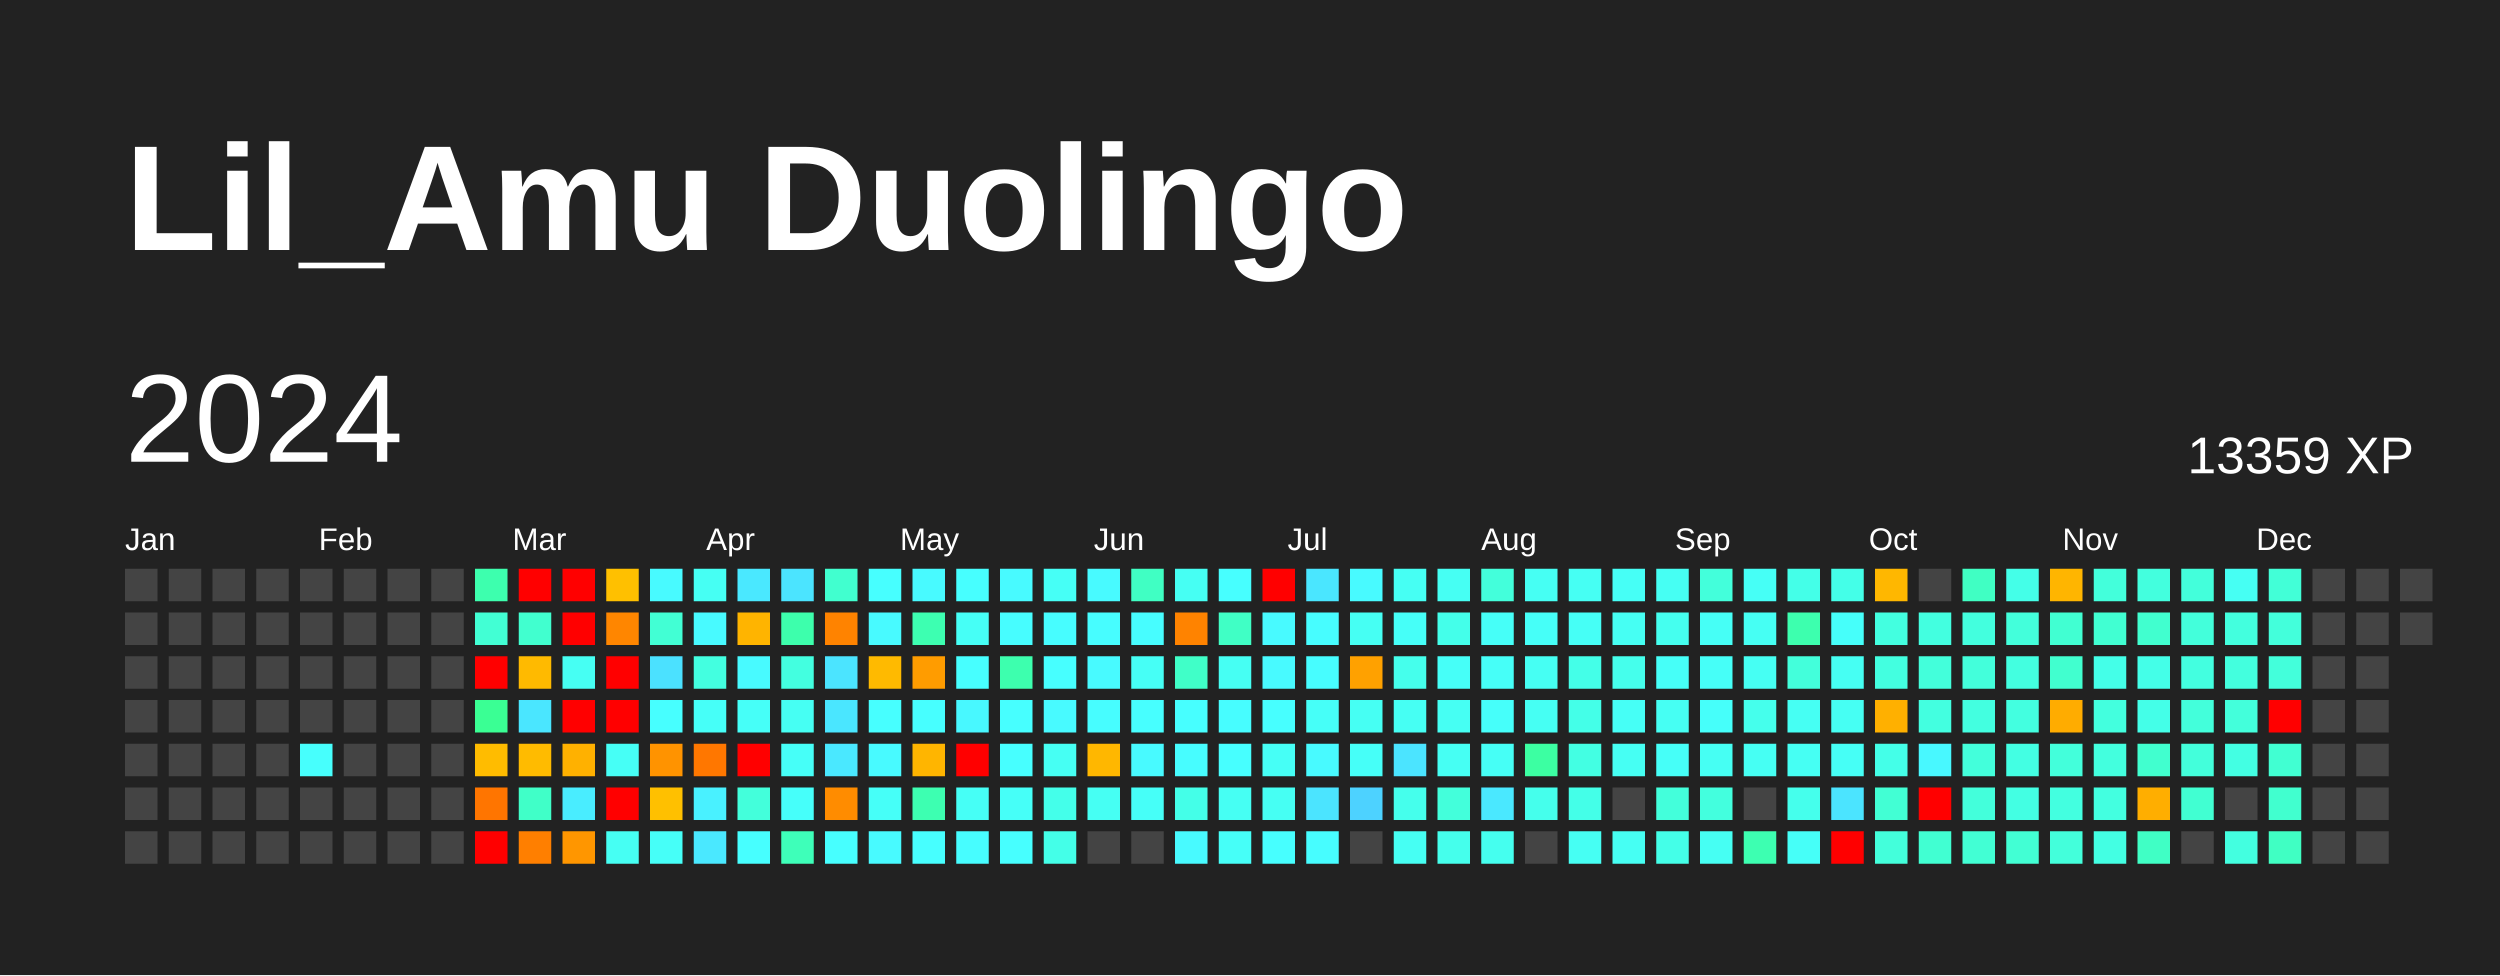
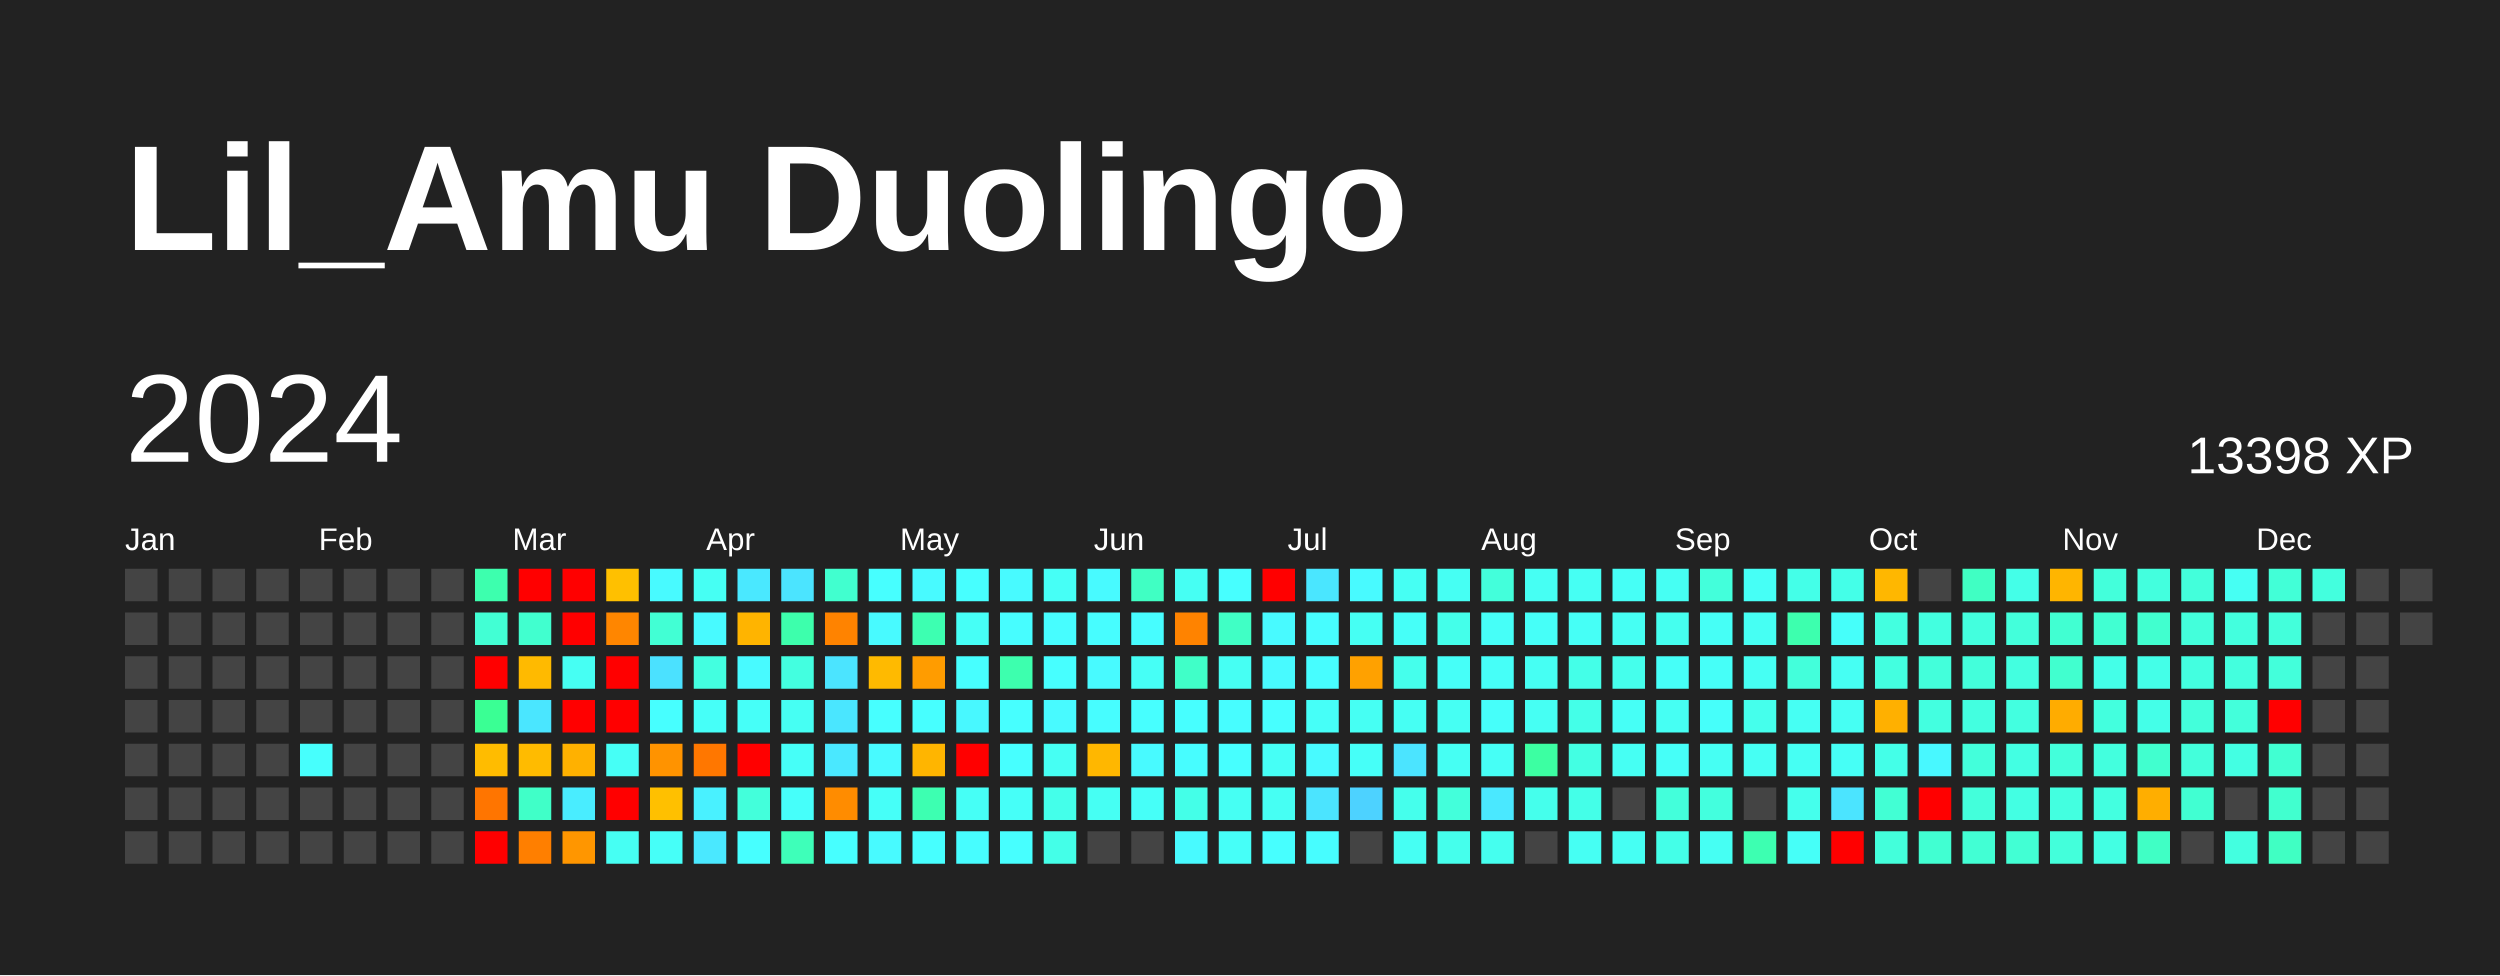
<svg xmlns="http://www.w3.org/2000/svg" baseProfile="full" height="78mm" version="1.1" viewBox="0,0,200,78" width="200mm">
  <defs />
  <rect fill="#222222" height="78" width="200" x="0" y="0" />
  <text fill="#FFFFFF" style="font-size:12px; font-family:Arial; font-weight:bold;" x="10" y="20">Lil_Amu Duolingo</text>
  <text dominant-baseline="hanging" fill="#FFFFFF" style="font-size:10.0px; font-family:Arial;" x="10" y="30">2024</text>
-   <text dominant-baseline="hanging" fill="#FFFFFF" style="font-size:4.125px; font-family:Arial;" x="175" y="35">13359 XP</text>
+   <text dominant-baseline="hanging" fill="#FFFFFF" style="font-size:4.125px; font-family:Arial;" x="175" y="35">13398 XP</text>
  <text fill="#FFFFFF" style="font-size:2.5px; font-family:Arial" x="10.0" y="44">Jan</text>
  <text fill="#FFFFFF" style="font-size:2.5px; font-family:Arial" x="25.5" y="44">Feb</text>
  <text fill="#FFFFFF" style="font-size:2.5px; font-family:Arial" x="41.0" y="44">Mar</text>
  <text fill="#FFFFFF" style="font-size:2.5px; font-family:Arial" x="56.5" y="44">Apr</text>
  <text fill="#FFFFFF" style="font-size:2.5px; font-family:Arial" x="72.0" y="44">May</text>
  <text fill="#FFFFFF" style="font-size:2.5px; font-family:Arial" x="87.5" y="44">Jun</text>
  <text fill="#FFFFFF" style="font-size:2.5px; font-family:Arial" x="103.0" y="44">Jul</text>
  <text fill="#FFFFFF" style="font-size:2.5px; font-family:Arial" x="118.5" y="44">Aug</text>
  <text fill="#FFFFFF" style="font-size:2.5px; font-family:Arial" x="134.0" y="44">Sep</text>
  <text fill="#FFFFFF" style="font-size:2.5px; font-family:Arial" x="149.5" y="44">Oct</text>
  <text fill="#FFFFFF" style="font-size:2.5px; font-family:Arial" x="165.0" y="44">Nov</text>
  <text fill="#FFFFFF" style="font-size:2.5px; font-family:Arial" x="180.5" y="44">Dec</text>
  <rect fill="#444444" height="2.6" width="2.6" x="10.0" y="45.5" />
  <rect fill="#444444" height="2.6" width="2.6" x="10.0" y="49.0" />
  <rect fill="#444444" height="2.6" width="2.6" x="10.0" y="52.5" />
  <rect fill="#444444" height="2.6" width="2.6" x="10.0" y="56.0" />
  <rect fill="#444444" height="2.6" width="2.6" x="10.0" y="59.5" />
  <rect fill="#444444" height="2.6" width="2.6" x="10.0" y="63.0" />
  <rect fill="#444444" height="2.6" width="2.6" x="10.0" y="66.5" />
  <rect fill="#444444" height="2.6" width="2.6" x="13.5" y="45.5" />
  <rect fill="#444444" height="2.6" width="2.6" x="13.5" y="49.0" />
  <rect fill="#444444" height="2.6" width="2.6" x="13.5" y="52.5" />
  <rect fill="#444444" height="2.6" width="2.6" x="13.5" y="56.0" />
  <rect fill="#444444" height="2.6" width="2.6" x="13.5" y="59.5" />
  <rect fill="#444444" height="2.6" width="2.6" x="13.5" y="63.0" />
  <rect fill="#444444" height="2.6" width="2.6" x="13.5" y="66.5" />
  <rect fill="#444444" height="2.6" width="2.6" x="17.0" y="45.5" />
  <rect fill="#444444" height="2.6" width="2.6" x="17.0" y="49.0" />
  <rect fill="#444444" height="2.6" width="2.6" x="17.0" y="52.5" />
  <rect fill="#444444" height="2.6" width="2.6" x="17.0" y="56.0" />
  <rect fill="#444444" height="2.6" width="2.6" x="17.0" y="59.5" />
  <rect fill="#444444" height="2.6" width="2.6" x="17.0" y="63.0" />
  <rect fill="#444444" height="2.6" width="2.6" x="17.0" y="66.5" />
  <rect fill="#444444" height="2.6" width="2.6" x="20.5" y="45.5" />
  <rect fill="#444444" height="2.6" width="2.6" x="20.5" y="49.0" />
  <rect fill="#444444" height="2.6" width="2.6" x="20.5" y="52.5" />
  <rect fill="#444444" height="2.6" width="2.6" x="20.5" y="56.0" />
  <rect fill="#444444" height="2.6" width="2.6" x="20.5" y="59.5" />
  <rect fill="#444444" height="2.6" width="2.6" x="20.5" y="63.0" />
  <rect fill="#444444" height="2.6" width="2.6" x="20.5" y="66.5" />
  <rect fill="#444444" height="2.6" width="2.6" x="24.0" y="45.5" />
  <rect fill="#444444" height="2.6" width="2.6" x="24.0" y="49.0" />
  <rect fill="#444444" height="2.6" width="2.6" x="24.0" y="52.5" />
  <rect fill="#444444" height="2.6" width="2.6" x="24.0" y="56.0" />
  <rect fill="#47fffd" height="2.6" width="2.6" x="24.0" y="59.5" />
  <rect fill="#444444" height="2.6" width="2.6" x="24.0" y="63.0" />
  <rect fill="#444444" height="2.6" width="2.6" x="24.0" y="66.5" />
  <rect fill="#444444" height="2.6" width="2.6" x="27.5" y="45.5" />
  <rect fill="#444444" height="2.6" width="2.6" x="27.5" y="49.0" />
  <rect fill="#444444" height="2.6" width="2.6" x="27.5" y="52.5" />
  <rect fill="#444444" height="2.6" width="2.6" x="27.5" y="56.0" />
  <rect fill="#444444" height="2.6" width="2.6" x="27.5" y="59.5" />
  <rect fill="#444444" height="2.6" width="2.6" x="27.5" y="63.0" />
  <rect fill="#444444" height="2.6" width="2.6" x="27.5" y="66.5" />
  <rect fill="#444444" height="2.6" width="2.6" x="31.0" y="45.5" />
  <rect fill="#444444" height="2.6" width="2.6" x="31.0" y="49.0" />
  <rect fill="#444444" height="2.6" width="2.6" x="31.0" y="52.5" />
  <rect fill="#444444" height="2.6" width="2.6" x="31.0" y="56.0" />
  <rect fill="#444444" height="2.6" width="2.6" x="31.0" y="59.5" />
  <rect fill="#444444" height="2.6" width="2.6" x="31.0" y="63.0" />
  <rect fill="#444444" height="2.6" width="2.6" x="31.0" y="66.5" />
  <rect fill="#444444" height="2.6" width="2.6" x="34.5" y="45.5" />
  <rect fill="#444444" height="2.6" width="2.6" x="34.5" y="49.0" />
  <rect fill="#444444" height="2.6" width="2.6" x="34.5" y="52.5" />
  <rect fill="#444444" height="2.6" width="2.6" x="34.5" y="56.0" />
  <rect fill="#444444" height="2.6" width="2.6" x="34.5" y="59.5" />
  <rect fill="#444444" height="2.6" width="2.6" x="34.5" y="63.0" />
  <rect fill="#444444" height="2.6" width="2.6" x="34.5" y="66.5" />
  <rect fill="#3dffae" height="2.6" width="2.6" x="38.0" y="45.5" />
  <rect fill="#42ffd4" height="2.6" width="2.6" x="38.0" y="49.0" />
  <rect fill="red" height="2.6" width="2.6" x="38.0" y="52.5" />
  <rect fill="#3aff94" height="2.6" width="2.6" x="38.0" y="56.0" />
  <rect fill="#ffbc00" height="2.6" width="2.6" x="38.0" y="59.5" />
  <rect fill="#ff7500" height="2.6" width="2.6" x="38.0" y="63.0" />
  <rect fill="red" height="2.6" width="2.6" x="38.0" y="66.5" />
  <rect fill="red" height="2.6" width="2.6" x="41.5" y="45.5" />
  <rect fill="#41ffcf" height="2.6" width="2.6" x="41.5" y="49.0" />
  <rect fill="#ffba00" height="2.6" width="2.6" x="41.5" y="52.5" />
  <rect fill="#4ae6ff" height="2.6" width="2.6" x="41.5" y="56.0" />
  <rect fill="#ffbb00" height="2.6" width="2.6" x="41.5" y="59.5" />
  <rect fill="#40ffc8" height="2.6" width="2.6" x="41.5" y="63.0" />
  <rect fill="#ff7f00" height="2.6" width="2.6" x="41.5" y="66.5" />
  <rect fill="red" height="2.6" width="2.6" x="45.0" y="45.5" />
  <rect fill="red" height="2.6" width="2.6" x="45.0" y="49.0" />
  <rect fill="#46fff3" height="2.6" width="2.6" x="45.0" y="52.5" />
  <rect fill="red" height="2.6" width="2.6" x="45.0" y="56.0" />
  <rect fill="#ffb100" height="2.6" width="2.6" x="45.0" y="59.5" />
  <rect fill="#49edff" height="2.6" width="2.6" x="45.0" y="63.0" />
  <rect fill="#ff9600" height="2.6" width="2.6" x="45.0" y="66.5" />
  <rect fill="#ffc000" height="2.6" width="2.6" x="48.5" y="45.5" />
  <rect fill="#ff8600" height="2.6" width="2.6" x="48.5" y="49.0" />
  <rect fill="red" height="2.6" width="2.6" x="48.5" y="52.5" />
  <rect fill="red" height="2.6" width="2.6" x="48.5" y="56.0" />
  <rect fill="#46fff6" height="2.6" width="2.6" x="48.5" y="59.5" />
  <rect fill="red" height="2.6" width="2.6" x="48.5" y="63.0" />
  <rect fill="#46fff3" height="2.6" width="2.6" x="48.5" y="66.5" />
  <rect fill="#48faff" height="2.6" width="2.6" x="52.0" y="45.5" />
  <rect fill="#42ffd4" height="2.6" width="2.6" x="52.0" y="49.0" />
  <rect fill="#4be1ff" height="2.6" width="2.6" x="52.0" y="52.5" />
  <rect fill="#47ffff" height="2.6" width="2.6" x="52.0" y="56.0" />
  <rect fill="#ff9300" height="2.6" width="2.6" x="52.0" y="59.5" />
  <rect fill="#ffc000" height="2.6" width="2.6" x="52.0" y="63.0" />
  <rect fill="#46fff8" height="2.6" width="2.6" x="52.0" y="66.5" />
  <rect fill="#46fff3" height="2.6" width="2.6" x="55.5" y="45.5" />
  <rect fill="#48faff" height="2.6" width="2.6" x="55.5" y="49.0" />
  <rect fill="#43ffe0" height="2.6" width="2.6" x="55.5" y="52.5" />
  <rect fill="#46fff8" height="2.6" width="2.6" x="55.5" y="56.0" />
  <rect fill="#ff7700" height="2.6" width="2.6" x="55.5" y="59.5" />
  <rect fill="#49f1ff" height="2.6" width="2.6" x="55.5" y="63.0" />
  <rect fill="#4ae8ff" height="2.6" width="2.6" x="55.5" y="66.5" />
  <rect fill="#4ae8ff" height="2.6" width="2.6" x="59.0" y="45.5" />
  <rect fill="#ffb400" height="2.6" width="2.6" x="59.0" y="49.0" />
  <rect fill="#48faff" height="2.6" width="2.6" x="59.0" y="52.5" />
  <rect fill="#46fff8" height="2.6" width="2.6" x="59.0" y="56.0" />
  <rect fill="red" height="2.6" width="2.6" x="59.0" y="59.5" />
  <rect fill="#43ffdb" height="2.6" width="2.6" x="59.0" y="63.0" />
  <rect fill="#47ffff" height="2.6" width="2.6" x="59.0" y="66.5" />
  <rect fill="#4be4ff" height="2.6" width="2.6" x="62.5" y="45.5" />
  <rect fill="#3dffac" height="2.6" width="2.6" x="62.5" y="49.0" />
  <rect fill="#43ffe0" height="2.6" width="2.6" x="62.5" y="52.5" />
  <rect fill="#46fff3" height="2.6" width="2.6" x="62.5" y="56.0" />
  <rect fill="#46fff8" height="2.6" width="2.6" x="62.5" y="59.5" />
  <rect fill="#46fffa" height="2.6" width="2.6" x="62.5" y="63.0" />
  <rect fill="#3effb9" height="2.6" width="2.6" x="62.5" y="66.5" />
  <rect fill="#41ffcf" height="2.6" width="2.6" x="66.0" y="45.5" />
  <rect fill="#ff8300" height="2.6" width="2.6" x="66.0" y="49.0" />
  <rect fill="#4be4ff" height="2.6" width="2.6" x="66.0" y="52.5" />
  <rect fill="#4ae6ff" height="2.6" width="2.6" x="66.0" y="56.0" />
  <rect fill="#4ae8ff" height="2.6" width="2.6" x="66.0" y="59.5" />
  <rect fill="#ff8c00" height="2.6" width="2.6" x="66.0" y="63.0" />
  <rect fill="#47ffff" height="2.6" width="2.6" x="66.0" y="66.5" />
  <rect fill="#47ffff" height="2.6" width="2.6" x="69.5" y="45.5" />
  <rect fill="#48faff" height="2.6" width="2.6" x="69.5" y="49.0" />
  <rect fill="#ffba00" height="2.6" width="2.6" x="69.5" y="52.5" />
  <rect fill="#47ffff" height="2.6" width="2.6" x="69.5" y="56.0" />
  <rect fill="#48faff" height="2.6" width="2.6" x="69.5" y="59.5" />
  <rect fill="#46fff8" height="2.6" width="2.6" x="69.5" y="63.0" />
  <rect fill="#48faff" height="2.6" width="2.6" x="69.5" y="66.5" />
  <rect fill="#48faff" height="2.6" width="2.6" x="73.0" y="45.5" />
  <rect fill="#3dffb1" height="2.6" width="2.6" x="73.0" y="49.0" />
  <rect fill="#ff9c00" height="2.6" width="2.6" x="73.0" y="52.5" />
  <rect fill="#47ffff" height="2.6" width="2.6" x="73.0" y="56.0" />
  <rect fill="#ffb500" height="2.6" width="2.6" x="73.0" y="59.5" />
  <rect fill="#3dffb1" height="2.6" width="2.6" x="73.0" y="63.0" />
  <rect fill="#47ffff" height="2.6" width="2.6" x="73.0" y="66.5" />
  <rect fill="#47ffff" height="2.6" width="2.6" x="76.5" y="45.5" />
  <rect fill="#46fff6" height="2.6" width="2.6" x="76.5" y="49.0" />
  <rect fill="#47ffff" height="2.6" width="2.6" x="76.5" y="52.5" />
  <rect fill="#48f8ff" height="2.6" width="2.6" x="76.5" y="56.0" />
  <rect fill="red" height="2.6" width="2.6" x="76.5" y="59.5" />
  <rect fill="#46fff6" height="2.6" width="2.6" x="76.5" y="63.0" />
  <rect fill="#47fdff" height="2.6" width="2.6" x="76.5" y="66.5" />
  <rect fill="#48faff" height="2.6" width="2.6" x="80.0" y="45.5" />
  <rect fill="#47fdff" height="2.6" width="2.6" x="80.0" y="49.0" />
  <rect fill="#3dffae" height="2.6" width="2.6" x="80.0" y="52.5" />
  <rect fill="#47ffff" height="2.6" width="2.6" x="80.0" y="56.0" />
  <rect fill="#47ffff" height="2.6" width="2.6" x="80.0" y="59.5" />
  <rect fill="#46fff8" height="2.6" width="2.6" x="80.0" y="63.0" />
  <rect fill="#47ffff" height="2.6" width="2.6" x="80.0" y="66.5" />
  <rect fill="#46fff6" height="2.6" width="2.6" x="83.5" y="45.5" />
  <rect fill="#47fdff" height="2.6" width="2.6" x="83.5" y="49.0" />
  <rect fill="#47ffff" height="2.6" width="2.6" x="83.5" y="52.5" />
  <rect fill="#48faff" height="2.6" width="2.6" x="83.5" y="56.0" />
  <rect fill="#46fff3" height="2.6" width="2.6" x="83.5" y="59.5" />
  <rect fill="#44ffea" height="2.6" width="2.6" x="83.5" y="63.0" />
  <rect fill="#44ffe8" height="2.6" width="2.6" x="83.5" y="66.5" />
  <rect fill="#48faff" height="2.6" width="2.6" x="87.0" y="45.5" />
  <rect fill="#47fdff" height="2.6" width="2.6" x="87.0" y="49.0" />
  <rect fill="#48faff" height="2.6" width="2.6" x="87.0" y="52.5" />
  <rect fill="#47fdff" height="2.6" width="2.6" x="87.0" y="56.0" />
  <rect fill="#ffb700" height="2.6" width="2.6" x="87.0" y="59.5" />
  <rect fill="#46fff3" height="2.6" width="2.6" x="87.0" y="63.0" />
  <rect fill="#444444" height="2.6" width="2.6" x="87.0" y="66.5" />
  <rect fill="#40ffc3" height="2.6" width="2.6" x="90.5" y="45.5" />
  <rect fill="#47fdff" height="2.6" width="2.6" x="90.5" y="49.0" />
  <rect fill="#46fff6" height="2.6" width="2.6" x="90.5" y="52.5" />
  <rect fill="#47ffff" height="2.6" width="2.6" x="90.5" y="56.0" />
  <rect fill="#48faff" height="2.6" width="2.6" x="90.5" y="59.5" />
  <rect fill="#46fff8" height="2.6" width="2.6" x="90.5" y="63.0" />
  <rect fill="#444444" height="2.6" width="2.6" x="90.5" y="66.5" />
  <rect fill="#46fff3" height="2.6" width="2.6" x="94.0" y="45.5" />
  <rect fill="#ff8300" height="2.6" width="2.6" x="94.0" y="49.0" />
  <rect fill="#40ffc8" height="2.6" width="2.6" x="94.0" y="52.5" />
  <rect fill="#47ffff" height="2.6" width="2.6" x="94.0" y="56.0" />
  <rect fill="#47fdff" height="2.6" width="2.6" x="94.0" y="59.5" />
  <rect fill="#44ffe8" height="2.6" width="2.6" x="94.0" y="63.0" />
  <rect fill="#48faff" height="2.6" width="2.6" x="94.0" y="66.5" />
  <rect fill="#47ffff" height="2.6" width="2.6" x="97.5" y="45.5" />
  <rect fill="#40ffc5" height="2.6" width="2.6" x="97.5" y="49.0" />
  <rect fill="#46fff3" height="2.6" width="2.6" x="97.5" y="52.5" />
  <rect fill="#47fdff" height="2.6" width="2.6" x="97.5" y="56.0" />
  <rect fill="#47ffff" height="2.6" width="2.6" x="97.5" y="59.5" />
  <rect fill="#46fff3" height="2.6" width="2.6" x="97.5" y="63.0" />
  <rect fill="#46fff8" height="2.6" width="2.6" x="97.5" y="66.5" />
  <rect fill="red" height="2.6" width="2.6" x="101.0" y="45.5" />
  <rect fill="#48faff" height="2.6" width="2.6" x="101.0" y="49.0" />
  <rect fill="#48faff" height="2.6" width="2.6" x="101.0" y="52.5" />
  <rect fill="#47ffff" height="2.6" width="2.6" x="101.0" y="56.0" />
  <rect fill="#46fff6" height="2.6" width="2.6" x="101.0" y="59.5" />
  <rect fill="#46fff3" height="2.6" width="2.6" x="101.0" y="63.0" />
  <rect fill="#47ffff" height="2.6" width="2.6" x="101.0" y="66.5" />
  <rect fill="#4ae6ff" height="2.6" width="2.6" x="104.5" y="45.5" />
  <rect fill="#47fdff" height="2.6" width="2.6" x="104.5" y="49.0" />
  <rect fill="#47fdff" height="2.6" width="2.6" x="104.5" y="52.5" />
  <rect fill="#46fff8" height="2.6" width="2.6" x="104.5" y="56.0" />
  <rect fill="#48faff" height="2.6" width="2.6" x="104.5" y="59.5" />
  <rect fill="#4be4ff" height="2.6" width="2.6" x="104.5" y="63.0" />
  <rect fill="#47fdff" height="2.6" width="2.6" x="104.5" y="66.5" />
  <rect fill="#48faff" height="2.6" width="2.6" x="108.0" y="45.5" />
  <rect fill="#46fff3" height="2.6" width="2.6" x="108.0" y="49.0" />
  <rect fill="#ffa100" height="2.6" width="2.6" x="108.0" y="52.5" />
  <rect fill="#46fff3" height="2.6" width="2.6" x="108.0" y="56.0" />
  <rect fill="#46fff8" height="2.6" width="2.6" x="108.0" y="59.5" />
  <rect fill="#4dd2ff" height="2.6" width="2.6" x="108.0" y="63.0" />
  <rect fill="#444444" height="2.6" width="2.6" x="108.0" y="66.5" />
  <rect fill="#46fff3" height="2.6" width="2.6" x="111.5" y="45.5" />
  <rect fill="#46fff8" height="2.6" width="2.6" x="111.5" y="49.0" />
  <rect fill="#45ffec" height="2.6" width="2.6" x="111.5" y="52.5" />
  <rect fill="#46fff3" height="2.6" width="2.6" x="111.5" y="56.0" />
  <rect fill="#4be4ff" height="2.6" width="2.6" x="111.5" y="59.5" />
  <rect fill="#45ffec" height="2.6" width="2.6" x="111.5" y="63.0" />
  <rect fill="#46fff3" height="2.6" width="2.6" x="111.5" y="66.5" />
  <rect fill="#46fff3" height="2.6" width="2.6" x="115.0" y="45.5" />
  <rect fill="#44ffea" height="2.6" width="2.6" x="115.0" y="49.0" />
  <rect fill="#46fff8" height="2.6" width="2.6" x="115.0" y="52.5" />
  <rect fill="#46fff3" height="2.6" width="2.6" x="115.0" y="56.0" />
  <rect fill="#46fff3" height="2.6" width="2.6" x="115.0" y="59.5" />
  <rect fill="#43ffdb" height="2.6" width="2.6" x="115.0" y="63.0" />
  <rect fill="#45ffec" height="2.6" width="2.6" x="115.0" y="66.5" />
  <rect fill="#43ffdb" height="2.6" width="2.6" x="118.5" y="45.5" />
  <rect fill="#46fff8" height="2.6" width="2.6" x="118.5" y="49.0" />
  <rect fill="#46fff8" height="2.6" width="2.6" x="118.5" y="52.5" />
  <rect fill="#46fffa" height="2.6" width="2.6" x="118.5" y="56.0" />
  <rect fill="#46fff6" height="2.6" width="2.6" x="118.5" y="59.5" />
  <rect fill="#4ae8ff" height="2.6" width="2.6" x="118.5" y="63.0" />
  <rect fill="#45ffef" height="2.6" width="2.6" x="118.5" y="66.5" />
  <rect fill="#46fff3" height="2.6" width="2.6" x="122.0" y="45.5" />
  <rect fill="#46fff8" height="2.6" width="2.6" x="122.0" y="49.0" />
  <rect fill="#46fff3" height="2.6" width="2.6" x="122.0" y="52.5" />
  <rect fill="#46fff3" height="2.6" width="2.6" x="122.0" y="56.0" />
  <rect fill="#3cffa2" height="2.6" width="2.6" x="122.0" y="59.5" />
  <rect fill="#45ffec" height="2.6" width="2.6" x="122.0" y="63.0" />
  <rect fill="#444444" height="2.6" width="2.6" x="122.0" y="66.5" />
  <rect fill="#46fff3" height="2.6" width="2.6" x="125.5" y="45.5" />
  <rect fill="#46fff6" height="2.6" width="2.6" x="125.5" y="49.0" />
  <rect fill="#44ffe8" height="2.6" width="2.6" x="125.5" y="52.5" />
  <rect fill="#44ffe8" height="2.6" width="2.6" x="125.5" y="56.0" />
  <rect fill="#43ffe3" height="2.6" width="2.6" x="125.5" y="59.5" />
  <rect fill="#44ffe8" height="2.6" width="2.6" x="125.5" y="63.0" />
  <rect fill="#46fff3" height="2.6" width="2.6" x="125.5" y="66.5" />
  <rect fill="#46fff6" height="2.6" width="2.6" x="129.0" y="45.5" />
  <rect fill="#46fff3" height="2.6" width="2.6" x="129.0" y="49.0" />
  <rect fill="#45ffec" height="2.6" width="2.6" x="129.0" y="52.5" />
  <rect fill="#46fff6" height="2.6" width="2.6" x="129.0" y="56.0" />
  <rect fill="#46fff3" height="2.6" width="2.6" x="129.0" y="59.5" />
  <rect fill="#444444" height="2.6" width="2.6" x="129.0" y="63.0" />
  <rect fill="#46fff3" height="2.6" width="2.6" x="129.0" y="66.5" />
  <rect fill="#46fff3" height="2.6" width="2.6" x="132.5" y="45.5" />
  <rect fill="#45ffef" height="2.6" width="2.6" x="132.5" y="49.0" />
  <rect fill="#46fff8" height="2.6" width="2.6" x="132.5" y="52.5" />
  <rect fill="#46fff3" height="2.6" width="2.6" x="132.5" y="56.0" />
  <rect fill="#46fff8" height="2.6" width="2.6" x="132.5" y="59.5" />
  <rect fill="#43ffdb" height="2.6" width="2.6" x="132.5" y="63.0" />
  <rect fill="#44ffe8" height="2.6" width="2.6" x="132.5" y="66.5" />
  <rect fill="#43ffdb" height="2.6" width="2.6" x="136.0" y="45.5" />
  <rect fill="#46fff6" height="2.6" width="2.6" x="136.0" y="49.0" />
  <rect fill="#46fff8" height="2.6" width="2.6" x="136.0" y="52.5" />
  <rect fill="#46fffa" height="2.6" width="2.6" x="136.0" y="56.0" />
  <rect fill="#46fff3" height="2.6" width="2.6" x="136.0" y="59.5" />
  <rect fill="#43ffde" height="2.6" width="2.6" x="136.0" y="63.0" />
  <rect fill="#46fff3" height="2.6" width="2.6" x="136.0" y="66.5" />
  <rect fill="#46fff6" height="2.6" width="2.6" x="139.5" y="45.5" />
  <rect fill="#46fff3" height="2.6" width="2.6" x="139.5" y="49.0" />
  <rect fill="#46fff3" height="2.6" width="2.6" x="139.5" y="52.5" />
  <rect fill="#45ffec" height="2.6" width="2.6" x="139.5" y="56.0" />
  <rect fill="#46fff3" height="2.6" width="2.6" x="139.5" y="59.5" />
  <rect fill="#444444" height="2.6" width="2.6" x="139.5" y="63.0" />
  <rect fill="#3dffb1" height="2.6" width="2.6" x="139.5" y="66.5" />
  <rect fill="#44ffe8" height="2.6" width="2.6" x="143.0" y="45.5" />
  <rect fill="#3dffae" height="2.6" width="2.6" x="143.0" y="49.0" />
  <rect fill="#43ffdb" height="2.6" width="2.6" x="143.0" y="52.5" />
  <rect fill="#46fff3" height="2.6" width="2.6" x="143.0" y="56.0" />
  <rect fill="#46fff3" height="2.6" width="2.6" x="143.0" y="59.5" />
  <rect fill="#45ffec" height="2.6" width="2.6" x="143.0" y="63.0" />
  <rect fill="#46fff8" height="2.6" width="2.6" x="143.0" y="66.5" />
  <rect fill="#44ffe8" height="2.6" width="2.6" x="146.5" y="45.5" />
  <rect fill="#46fffa" height="2.6" width="2.6" x="146.5" y="49.0" />
  <rect fill="#46fff3" height="2.6" width="2.6" x="146.5" y="52.5" />
  <rect fill="#46fff3" height="2.6" width="2.6" x="146.5" y="56.0" />
  <rect fill="#46fff6" height="2.6" width="2.6" x="146.5" y="59.5" />
  <rect fill="#4be4ff" height="2.6" width="2.6" x="146.5" y="63.0" />
  <rect fill="red" height="2.6" width="2.6" x="146.5" y="66.5" />
  <rect fill="#ffb700" height="2.6" width="2.6" x="150.0" y="45.5" />
  <rect fill="#43ffe0" height="2.6" width="2.6" x="150.0" y="49.0" />
  <rect fill="#43ffe0" height="2.6" width="2.6" x="150.0" y="52.5" />
  <rect fill="#ffb000" height="2.6" width="2.6" x="150.0" y="56.0" />
  <rect fill="#44ffe8" height="2.6" width="2.6" x="150.0" y="59.5" />
  <rect fill="#42ffd4" height="2.6" width="2.6" x="150.0" y="63.0" />
  <rect fill="#43ffdb" height="2.6" width="2.6" x="150.0" y="66.5" />
  <rect fill="#444444" height="2.6" width="2.6" x="153.5" y="45.5" />
  <rect fill="#43ffe0" height="2.6" width="2.6" x="153.5" y="49.0" />
  <rect fill="#43ffdb" height="2.6" width="2.6" x="153.5" y="52.5" />
  <rect fill="#43ffe0" height="2.6" width="2.6" x="153.5" y="56.0" />
  <rect fill="#48f8ff" height="2.6" width="2.6" x="153.5" y="59.5" />
  <rect fill="red" height="2.6" width="2.6" x="153.5" y="63.0" />
  <rect fill="#41ffd2" height="2.6" width="2.6" x="153.5" y="66.5" />
  <rect fill="#40ffc3" height="2.6" width="2.6" x="157.0" y="45.5" />
  <rect fill="#43ffde" height="2.6" width="2.6" x="157.0" y="49.0" />
  <rect fill="#43ffdb" height="2.6" width="2.6" x="157.0" y="52.5" />
  <rect fill="#43ffe0" height="2.6" width="2.6" x="157.0" y="56.0" />
  <rect fill="#43ffdb" height="2.6" width="2.6" x="157.0" y="59.5" />
  <rect fill="#43ffdb" height="2.6" width="2.6" x="157.0" y="63.0" />
  <rect fill="#42ffd4" height="2.6" width="2.6" x="157.0" y="66.5" />
  <rect fill="#44ffe8" height="2.6" width="2.6" x="160.5" y="45.5" />
  <rect fill="#43ffdb" height="2.6" width="2.6" x="160.5" y="49.0" />
  <rect fill="#43ffe0" height="2.6" width="2.6" x="160.5" y="52.5" />
  <rect fill="#43ffe0" height="2.6" width="2.6" x="160.5" y="56.0" />
  <rect fill="#43ffe3" height="2.6" width="2.6" x="160.5" y="59.5" />
  <rect fill="#43ffe3" height="2.6" width="2.6" x="160.5" y="63.0" />
  <rect fill="#42ffd4" height="2.6" width="2.6" x="160.5" y="66.5" />
  <rect fill="#ffb500" height="2.6" width="2.6" x="164.0" y="45.5" />
  <rect fill="#41ffd2" height="2.6" width="2.6" x="164.0" y="49.0" />
  <rect fill="#41ffcf" height="2.6" width="2.6" x="164.0" y="52.5" />
  <rect fill="#ffac00" height="2.6" width="2.6" x="164.0" y="56.0" />
  <rect fill="#43ffdb" height="2.6" width="2.6" x="164.0" y="59.5" />
  <rect fill="#43ffe0" height="2.6" width="2.6" x="164.0" y="63.0" />
  <rect fill="#43ffdb" height="2.6" width="2.6" x="164.0" y="66.5" />
  <rect fill="#43ffdb" height="2.6" width="2.6" x="167.5" y="45.5" />
  <rect fill="#41ffd2" height="2.6" width="2.6" x="167.5" y="49.0" />
  <rect fill="#44ffe8" height="2.6" width="2.6" x="167.5" y="52.5" />
  <rect fill="#43ffde" height="2.6" width="2.6" x="167.5" y="56.0" />
  <rect fill="#43ffde" height="2.6" width="2.6" x="167.5" y="59.5" />
  <rect fill="#43ffe0" height="2.6" width="2.6" x="167.5" y="63.0" />
  <rect fill="#43ffe3" height="2.6" width="2.6" x="167.5" y="66.5" />
  <rect fill="#43ffde" height="2.6" width="2.6" x="171.0" y="45.5" />
  <rect fill="#41ffcf" height="2.6" width="2.6" x="171.0" y="49.0" />
  <rect fill="#44ffe8" height="2.6" width="2.6" x="171.0" y="52.5" />
  <rect fill="#44ffe8" height="2.6" width="2.6" x="171.0" y="56.0" />
  <rect fill="#41ffcf" height="2.6" width="2.6" x="171.0" y="59.5" />
  <rect fill="#ffae00" height="2.6" width="2.6" x="171.0" y="63.0" />
  <rect fill="#40ffc5" height="2.6" width="2.6" x="171.0" y="66.5" />
  <rect fill="#43ffdb" height="2.6" width="2.6" x="174.5" y="45.5" />
  <rect fill="#43ffdb" height="2.6" width="2.6" x="174.5" y="49.0" />
  <rect fill="#43ffe0" height="2.6" width="2.6" x="174.5" y="52.5" />
  <rect fill="#43ffdb" height="2.6" width="2.6" x="174.5" y="56.0" />
  <rect fill="#43ffdb" height="2.6" width="2.6" x="174.5" y="59.5" />
  <rect fill="#41ffd2" height="2.6" width="2.6" x="174.5" y="63.0" />
  <rect fill="#444444" height="2.6" width="2.6" x="174.5" y="66.5" />
  <rect fill="#46fff3" height="2.6" width="2.6" x="178.0" y="45.5" />
  <rect fill="#43ffde" height="2.6" width="2.6" x="178.0" y="49.0" />
  <rect fill="#43ffde" height="2.6" width="2.6" x="178.0" y="52.5" />
  <rect fill="#43ffdb" height="2.6" width="2.6" x="178.0" y="56.0" />
  <rect fill="#43ffe3" height="2.6" width="2.6" x="178.0" y="59.5" />
  <rect fill="#444444" height="2.6" width="2.6" x="178.0" y="63.0" />
  <rect fill="#43ffe0" height="2.6" width="2.6" x="178.0" y="66.5" />
  <rect fill="#42ffd7" height="2.6" width="2.6" x="181.5" y="45.5" />
  <rect fill="#43ffdb" height="2.6" width="2.6" x="181.5" y="49.0" />
  <rect fill="#43ffdb" height="2.6" width="2.6" x="181.5" y="52.5" />
  <rect fill="red" height="2.6" width="2.6" x="181.5" y="56.0" />
  <rect fill="#41ffd2" height="2.6" width="2.6" x="181.5" y="59.5" />
  <rect fill="#41ffcf" height="2.6" width="2.6" x="181.5" y="63.0" />
  <rect fill="#40ffc3" height="2.6" width="2.6" x="181.5" y="66.5" />
-   <rect fill="#444444" height="2.6" width="2.6" x="185.0" y="45.5" />
+   <rect fill="#43ffde" height="2.6" width="2.6" x="185.0" y="45.5" />
  <rect fill="#444444" height="2.6" width="2.6" x="185.0" y="49.0" />
  <rect fill="#444444" height="2.6" width="2.6" x="185.0" y="52.5" />
  <rect fill="#444444" height="2.6" width="2.6" x="185.0" y="56.0" />
  <rect fill="#444444" height="2.6" width="2.6" x="185.0" y="59.5" />
  <rect fill="#444444" height="2.6" width="2.6" x="185.0" y="63.0" />
  <rect fill="#444444" height="2.6" width="2.6" x="185.0" y="66.5" />
  <rect fill="#444444" height="2.6" width="2.6" x="188.5" y="45.5" />
  <rect fill="#444444" height="2.6" width="2.6" x="188.5" y="49.0" />
  <rect fill="#444444" height="2.6" width="2.6" x="188.5" y="52.5" />
  <rect fill="#444444" height="2.6" width="2.6" x="188.5" y="56.0" />
  <rect fill="#444444" height="2.6" width="2.6" x="188.5" y="59.5" />
  <rect fill="#444444" height="2.6" width="2.6" x="188.5" y="63.0" />
  <rect fill="#444444" height="2.6" width="2.6" x="188.5" y="66.5" />
  <rect fill="#444444" height="2.6" width="2.6" x="192.0" y="45.5" />
  <rect fill="#444444" height="2.6" width="2.6" x="192.0" y="49.0" />
</svg>
